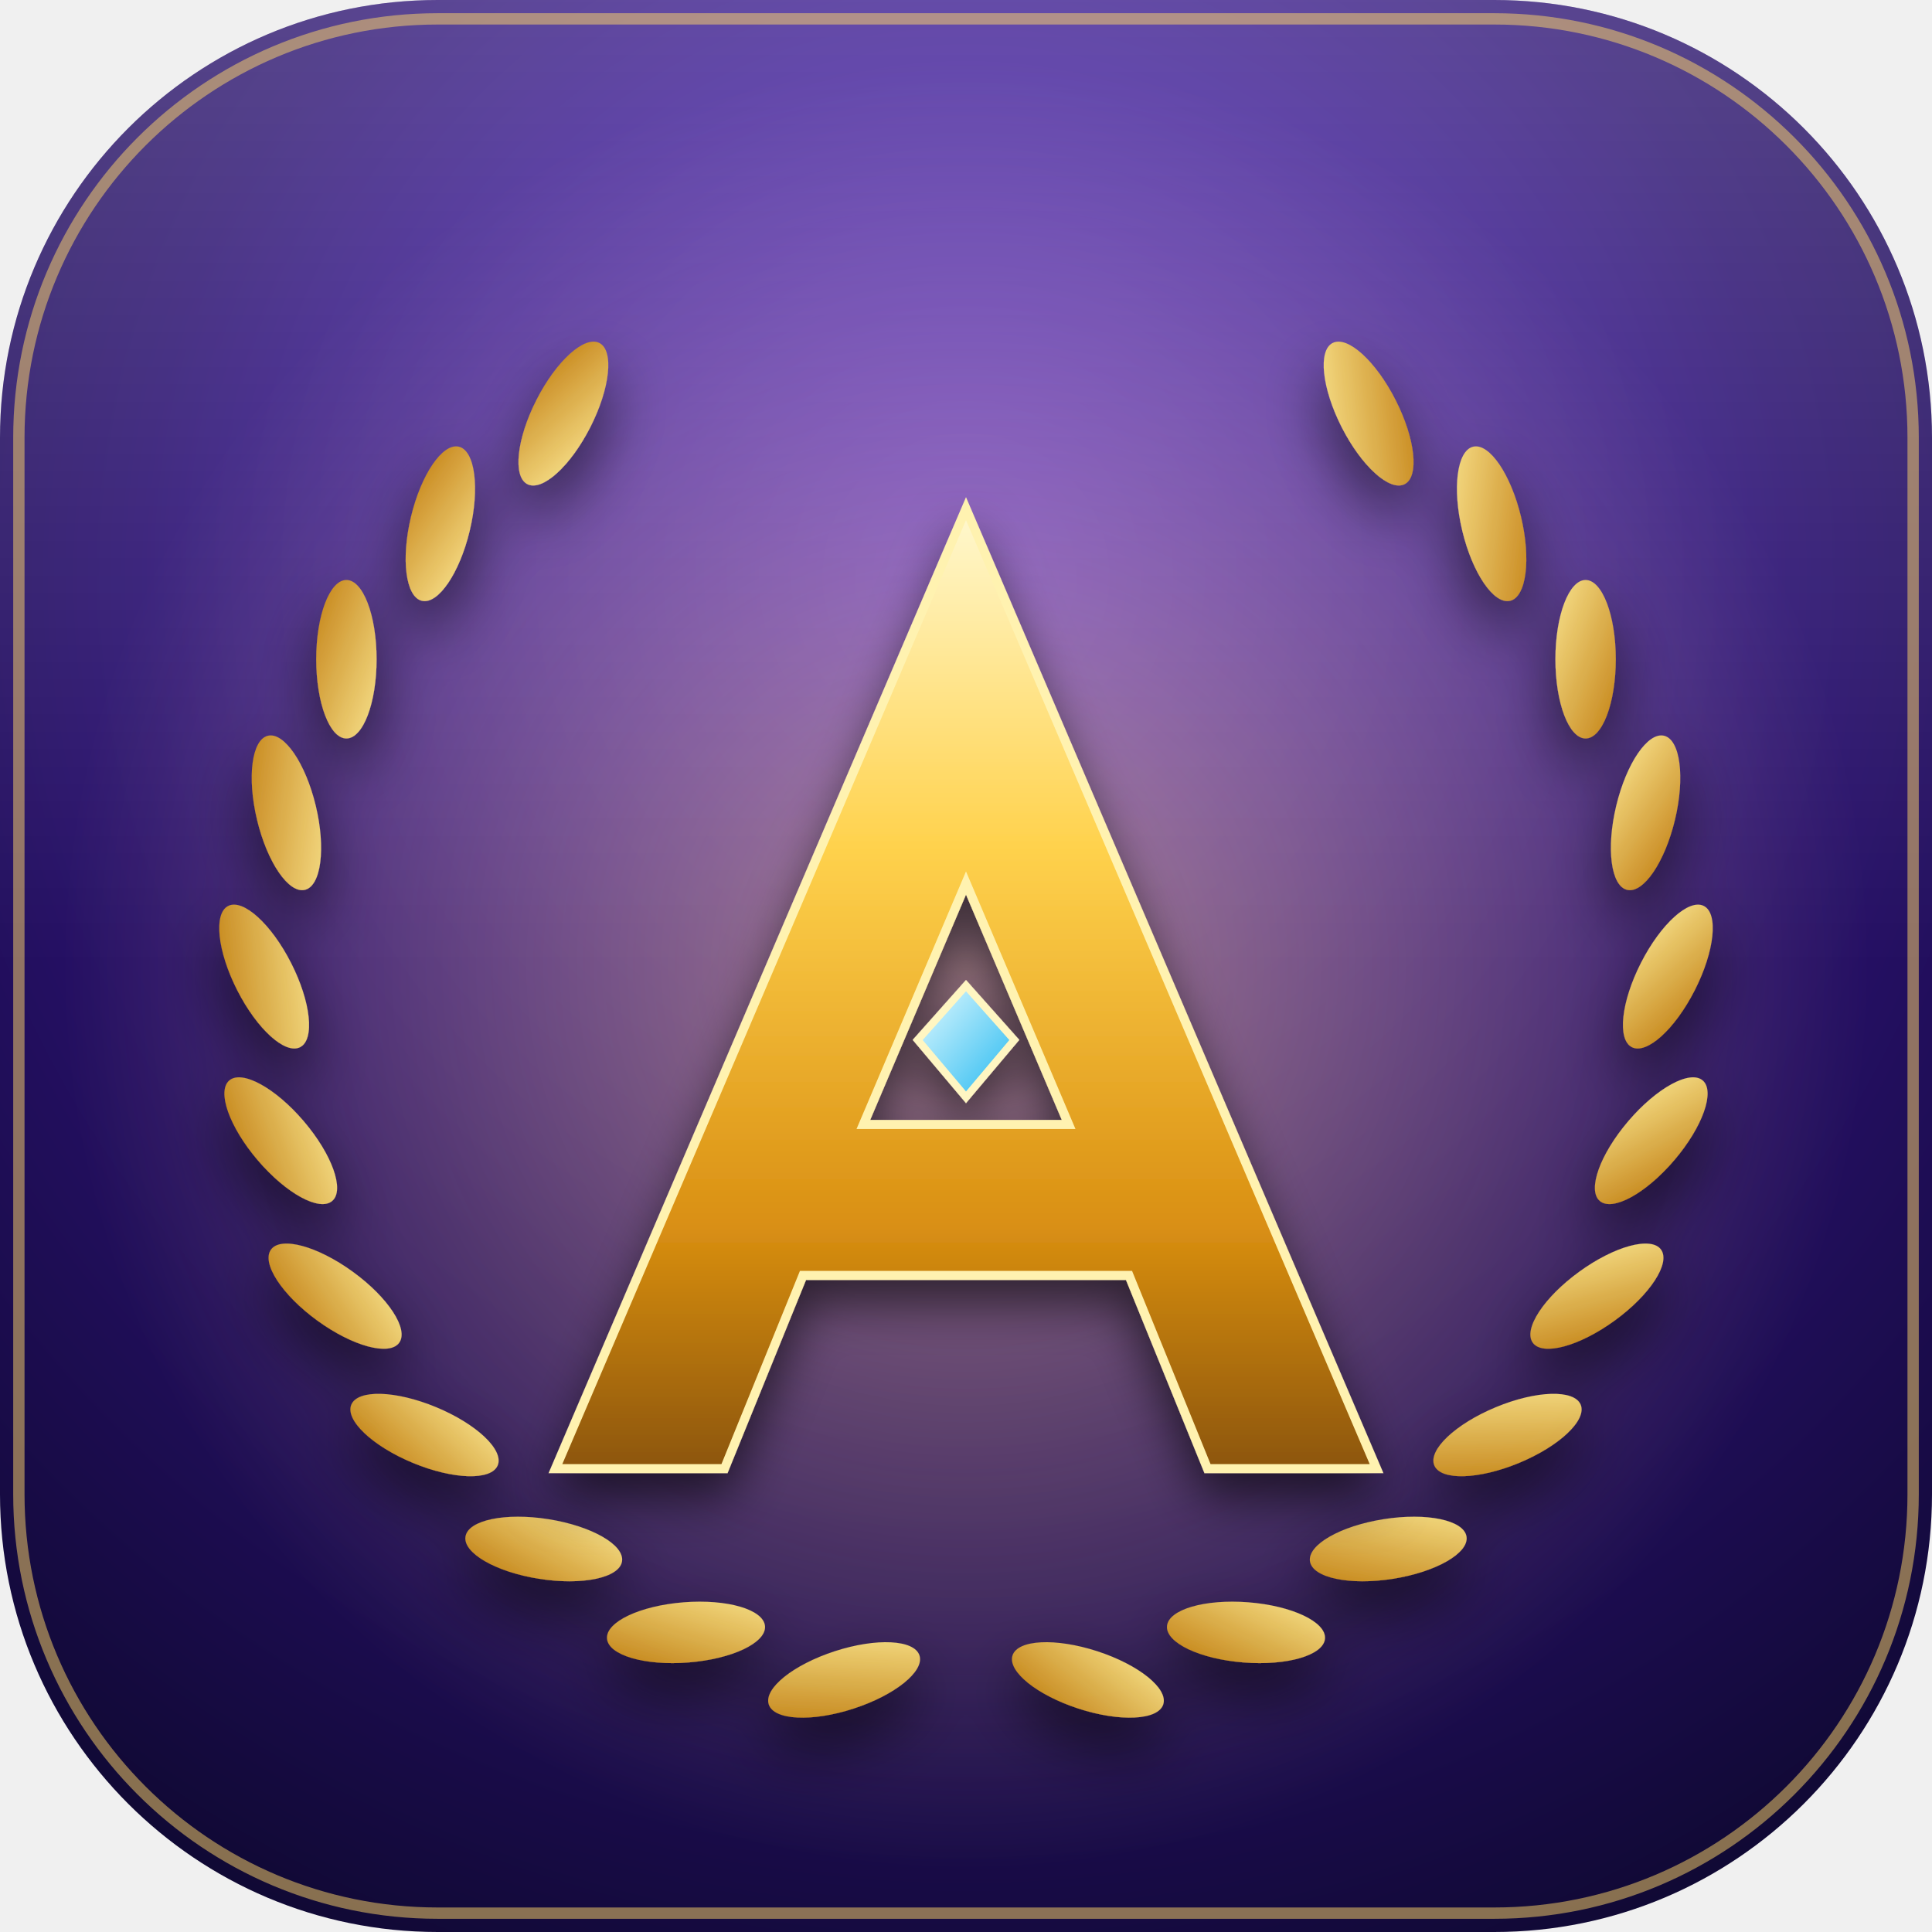
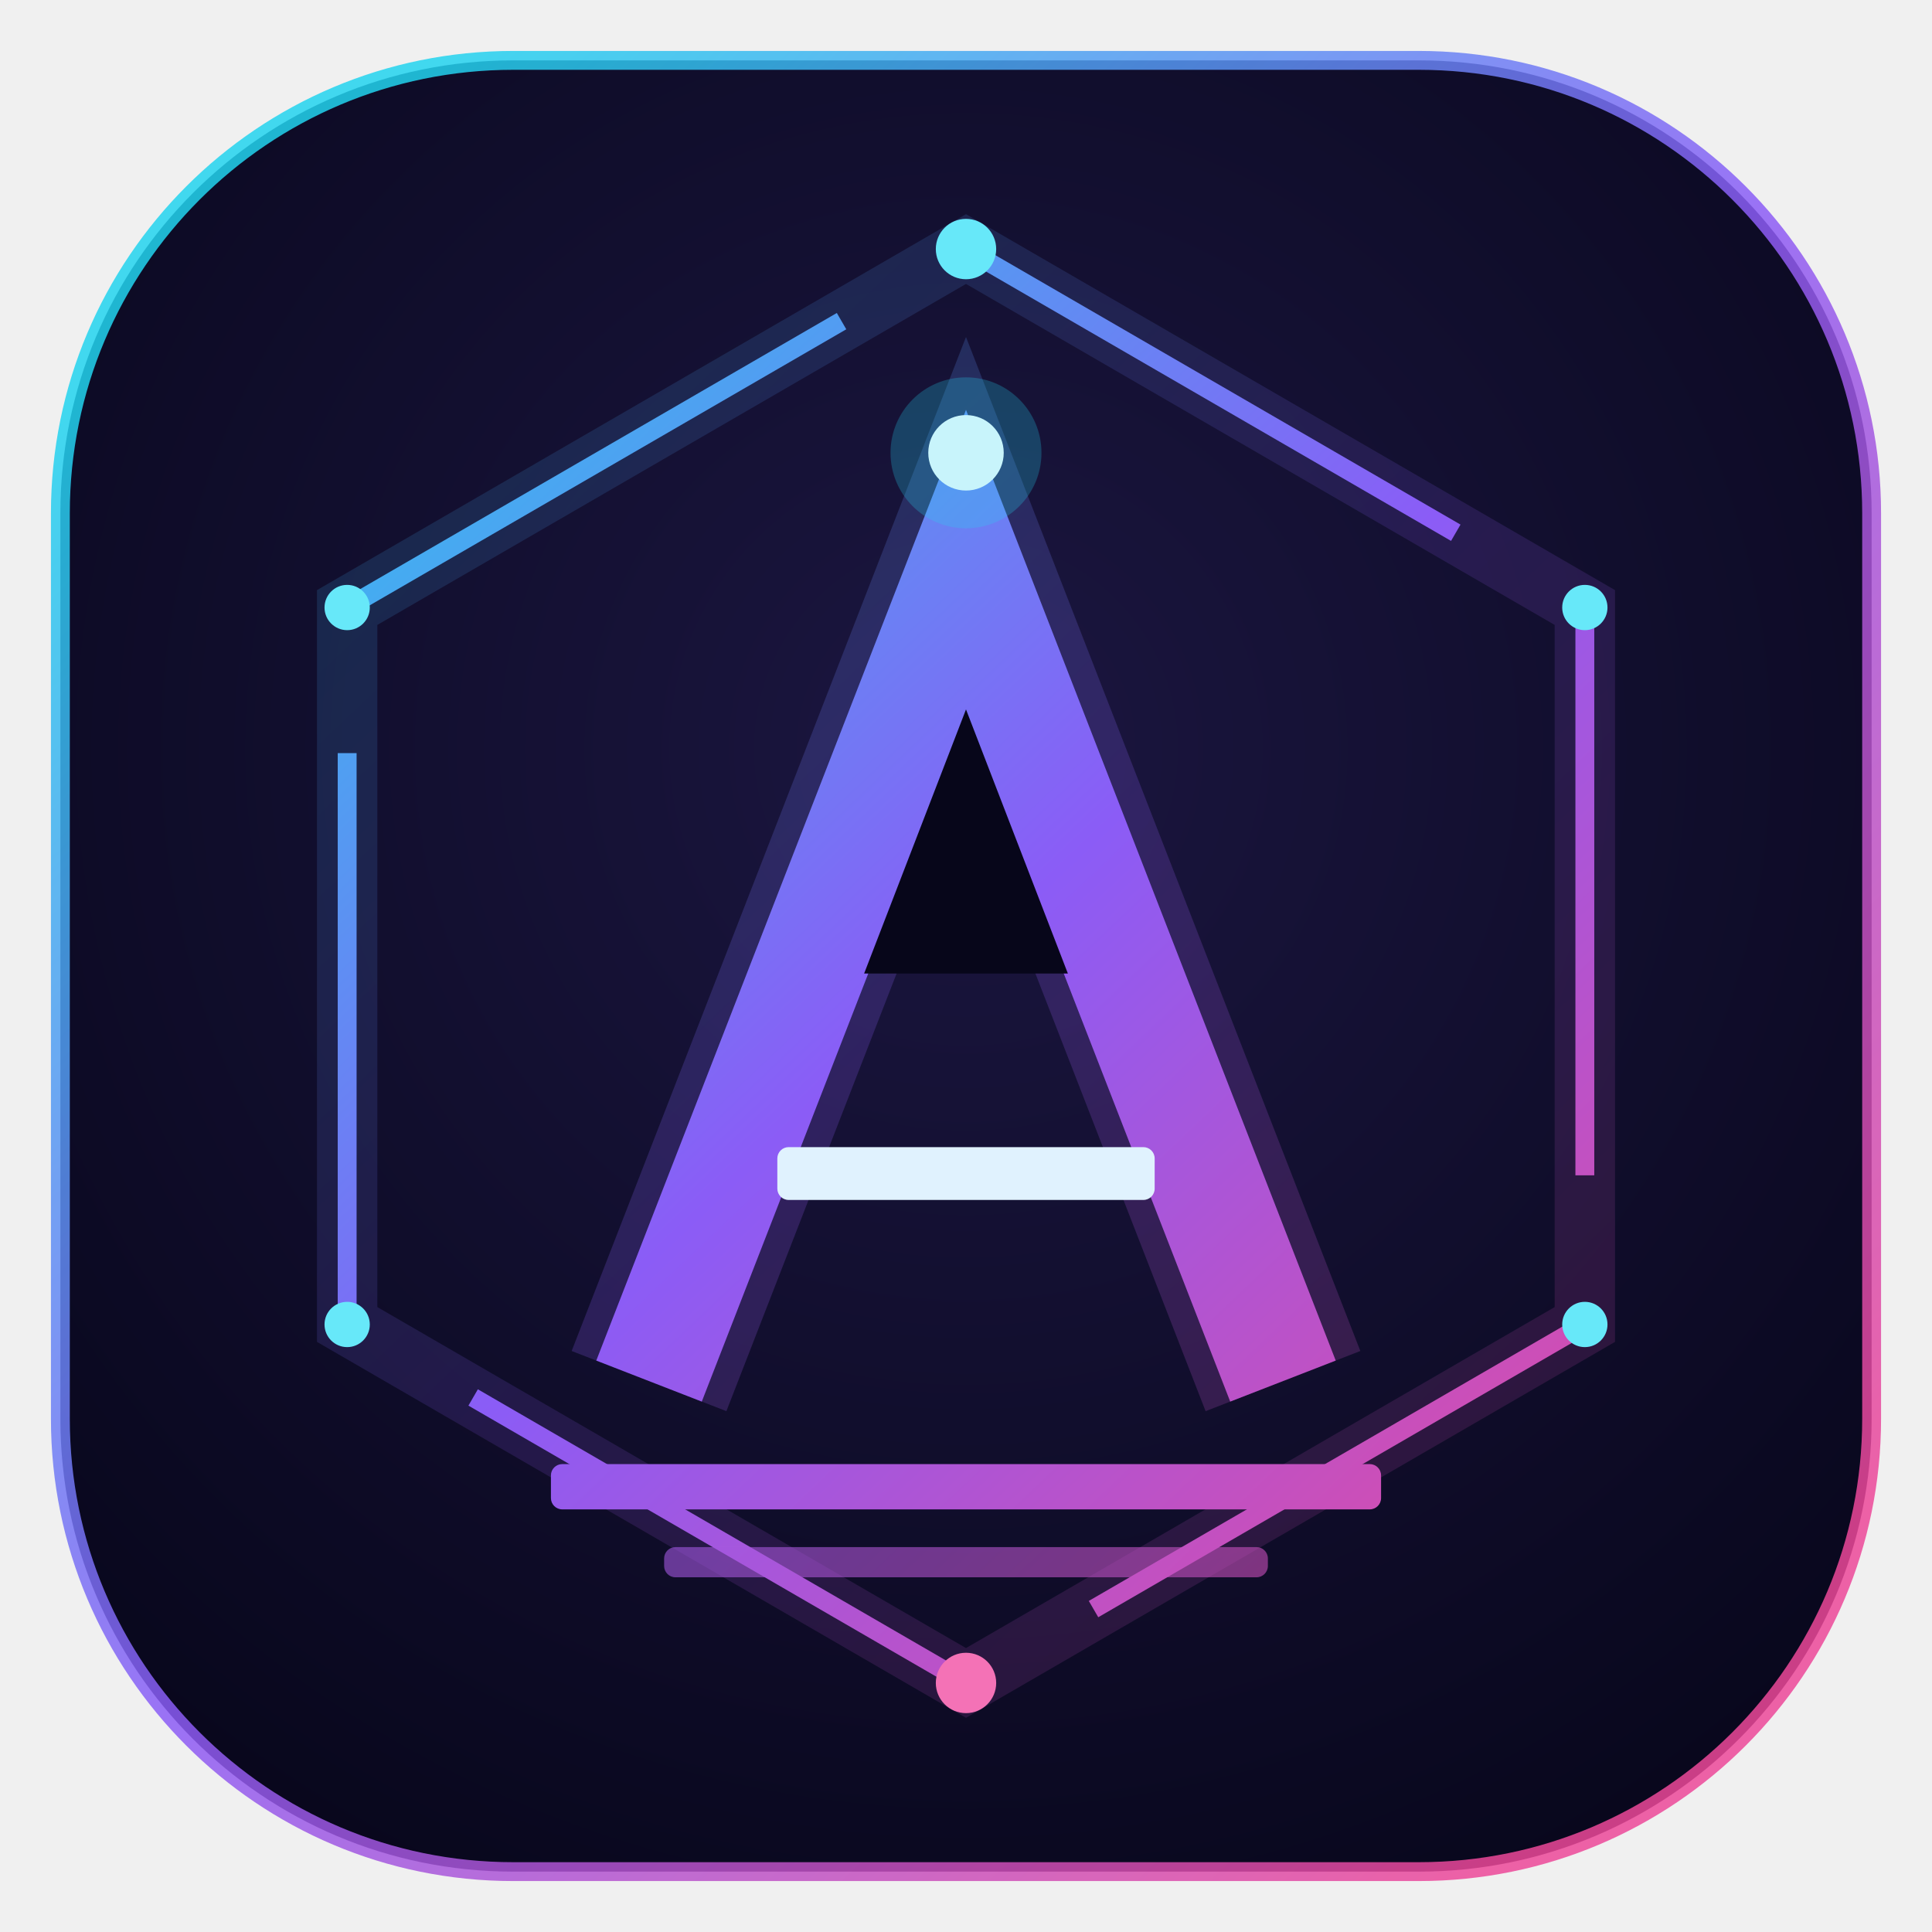
<svg xmlns="http://www.w3.org/2000/svg" viewBox="0 0 512 512" width="512" height="512">
  <defs>
-     <radialGradient id="bg" cx="50%" cy="30%" r="85%">
-       <stop offset="0" stop-color="#5b2bd6" />
-       <stop offset=".5" stop-color="#2a1170" />
-       <stop offset="1" stop-color="#0a0726" />
+     <linearGradient id="g" x1="70" y1="60" x2="440" y2="450" gradientUnits="userSpaceOnUse">
+       <stop offset="0" stop-color="#22d3ee" />
+       <stop offset=".5" stop-color="#8b5cf6" />
+       <stop offset="1" stop-color="#ec4899" />
+     </linearGradient>
+     <radialGradient id="bg" cx="50%" cy="38%" r="75%">
+       <stop offset="0" stop-color="#1b1640" />
+       <stop offset="1" stop-color="#07061a" />
    </radialGradient>
-     <radialGradient id="glow" cx="50%" cy="50%" r="50%">
-       <stop offset="0" stop-color="#ffd86b" stop-opacity=".5" />
-       <stop offset="1" stop-color="#ffd86b" stop-opacity="0" />
-     </radialGradient>
-     <linearGradient id="gold" x1="0" y1="0" x2="0" y2="1">
-       <stop offset="0" stop-color="#fff8cf" />
-       <stop offset=".35" stop-color="#ffd24d" />
-       <stop offset=".75" stop-color="#d98f12" />
-       <stop offset="1" stop-color="#8d560a" />
-     </linearGradient>
-     <linearGradient id="leaf" x1="0" y1="0" x2="1" y2="1">
-       <stop offset="0" stop-color="#ffe98a" />
-       <stop offset="1" stop-color="#c98510" />
-     </linearGradient>
-     <linearGradient id="gem" x1="0" y1="0" x2="1" y2="1">
-       <stop offset="0" stop-color="#e6fbff" />
-       <stop offset="1" stop-color="#22b8f0" />
-     </linearGradient>
-     <linearGradient id="sheen" x1="0" y1="0" x2="0" y2="1">
-       <stop offset="0" stop-color="#fff" stop-opacity=".22" />
-       <stop offset=".5" stop-color="#fff" stop-opacity="0" />
-     </linearGradient>
-     <filter id="sh" x="-20%" y="-20%" width="140%" height="150%">
-       <feDropShadow dx="0" dy="8" stdDeviation="8" flood-color="#000" flood-opacity=".6" />
-     </filter>
  </defs>
-   <rect width="512" height="512" rx="116" fill="url(#bg)" />
-   <circle cx="256" cy="256" r="240" fill="url(#glow)" />
-   <rect width="512" height="512" rx="116" fill="url(#sheen)" />
-   <rect x="5" y="5" width="502" height="502" rx="111" fill="none" stroke="#ffd86b" stroke-opacity=".5" stroke-width="3" />
-   <g filter="url(#sh)" opacity=".95">
-     <ellipse cx="223.7" cy="445.2" rx="8" ry="21" transform="rotate(72.0 223.7 445.2)" fill="url(#leaf)" />
-     <ellipse cx="181.8" cy="432.6" rx="8" ry="21" transform="rotate(85.5 181.8 432.6)" fill="url(#leaf)" />
-     <ellipse cx="144.1" cy="410.5" rx="8" ry="21" transform="rotate(99.0 144.1 410.5)" fill="url(#leaf)" />
-     <ellipse cx="112.5" cy="380.3" rx="8" ry="21" transform="rotate(112.5 112.5 380.3)" fill="url(#leaf)" />
-     <ellipse cx="88.8" cy="343.5" rx="8" ry="21" transform="rotate(126.0 88.8 343.5)" fill="url(#leaf)" />
-     <ellipse cx="74.4" cy="302.3" rx="8" ry="21" transform="rotate(139.5 74.4 302.3)" fill="url(#leaf)" />
-     <ellipse cx="70.0" cy="258.8" rx="8" ry="21" transform="rotate(153.0 70.0 258.8)" fill="url(#leaf)" />
-     <ellipse cx="75.9" cy="215.4" rx="8" ry="21" transform="rotate(166.5 75.9 215.4)" fill="url(#leaf)" />
-     <ellipse cx="91.8" cy="174.7" rx="8" ry="21" transform="rotate(180.0 91.8 174.7)" fill="url(#leaf)" />
-     <ellipse cx="116.7" cy="138.8" rx="8" ry="21" transform="rotate(193.5 116.7 138.8)" fill="url(#leaf)" />
-     <ellipse cx="149.3" cy="109.6" rx="8" ry="21" transform="rotate(207.0 149.3 109.6)" fill="url(#leaf)" />
-     <ellipse cx="288.3" cy="445.2" rx="8" ry="21" transform="rotate(-252.0 288.3 445.2)" fill="url(#leaf)" />
-     <ellipse cx="330.2" cy="432.6" rx="8" ry="21" transform="rotate(-265.5 330.2 432.6)" fill="url(#leaf)" />
-     <ellipse cx="367.9" cy="410.5" rx="8" ry="21" transform="rotate(-279.0 367.9 410.5)" fill="url(#leaf)" />
-     <ellipse cx="399.5" cy="380.3" rx="8" ry="21" transform="rotate(-292.5 399.5 380.3)" fill="url(#leaf)" />
-     <ellipse cx="423.2" cy="343.5" rx="8" ry="21" transform="rotate(-306.0 423.2 343.5)" fill="url(#leaf)" />
-     <ellipse cx="437.6" cy="302.3" rx="8" ry="21" transform="rotate(-319.5 437.6 302.3)" fill="url(#leaf)" />
-     <ellipse cx="442.0" cy="258.8" rx="8" ry="21" transform="rotate(-333.0 442.0 258.8)" fill="url(#leaf)" />
-     <ellipse cx="436.1" cy="215.4" rx="8" ry="21" transform="rotate(-346.5 436.1 215.4)" fill="url(#leaf)" />
-     <ellipse cx="420.2" cy="174.7" rx="8" ry="21" transform="rotate(-360.0 420.2 174.7)" fill="url(#leaf)" />
-     <ellipse cx="395.3" cy="138.8" rx="8" ry="21" transform="rotate(-373.5 395.3 138.8)" fill="url(#leaf)" />
-     <ellipse cx="362.7" cy="109.6" rx="8" ry="21" transform="rotate(-387.0 362.7 109.6)" fill="url(#leaf)" />
+   <rect x="16" y="16" width="480" height="480" rx="120" fill="url(#bg)" />
+   <rect x="16" y="16" width="480" height="480" rx="120" fill="none" stroke="url(#g)" stroke-width="5" opacity=".85" />
+   <polygon points="256,66 420,161 420,351 256,446 92,351 92,161" fill="none" stroke="url(#g)" stroke-width="16" opacity=".16" />
+   <polygon points="256,66 420,161 420,351 256,446 92,351 92,161" fill="none" stroke="url(#g)" stroke-width="5" stroke-dasharray="150 40" stroke-linejoin="round" />
+   <g fill="#67e8f9">
+     <circle cx="256" cy="66" r="8" />
+     <circle cx="420" cy="161" r="6" />
+     <circle cx="420" cy="351" r="6" />
+     <circle cx="256" cy="446" r="8" fill="#f472b6" />
+     <circle cx="92" cy="351" r="6" />
+     <circle cx="92" cy="161" r="6" />
  </g>
-   <g transform="translate(256 262) scale(.8) translate(-256 -251)" filter="url(#sh)">
-     <path fill="url(#gold)" stroke="#fff2b0" stroke-width="3" fill-rule="evenodd" d="M256 92 L392 410 L336 410 L310 346 L202 346 L176 410 L120 410 Z M256 216 L222 296 L290 296 Z" />
-     <path d="M256 250 L272 268 L256 287 L240 268 Z" fill="url(#gem)" stroke="#fff6c2" stroke-width="2.5" />
-   </g>
+   <path d="M172 366 L256 150 L340 366" fill="none" stroke="url(#g)" stroke-width="44" opacity=".22" stroke-linejoin="miter" />
+   <path d="M172 366 L256 150 L340 366" fill="none" stroke="url(#g)" stroke-width="30" stroke-linejoin="miter" stroke-miterlimit="6" />
+   <path d="M256 188 L283 258 H229 Z" fill="#07061a" />
+   <rect x="206" y="304" width="100" height="14" rx="3" fill="#e0f2fe" />
+   <rect x="146" y="388" width="220" height="12" rx="3" fill="url(#g)" />
+   <rect x="176" y="410" width="160" height="8" rx="3" fill="url(#g)" opacity=".6" />
+   <circle cx="256" cy="120" r="10" fill="#fff" />
+   <circle cx="256" cy="120" r="20" fill="#22d3ee" opacity=".25" />
</svg>
